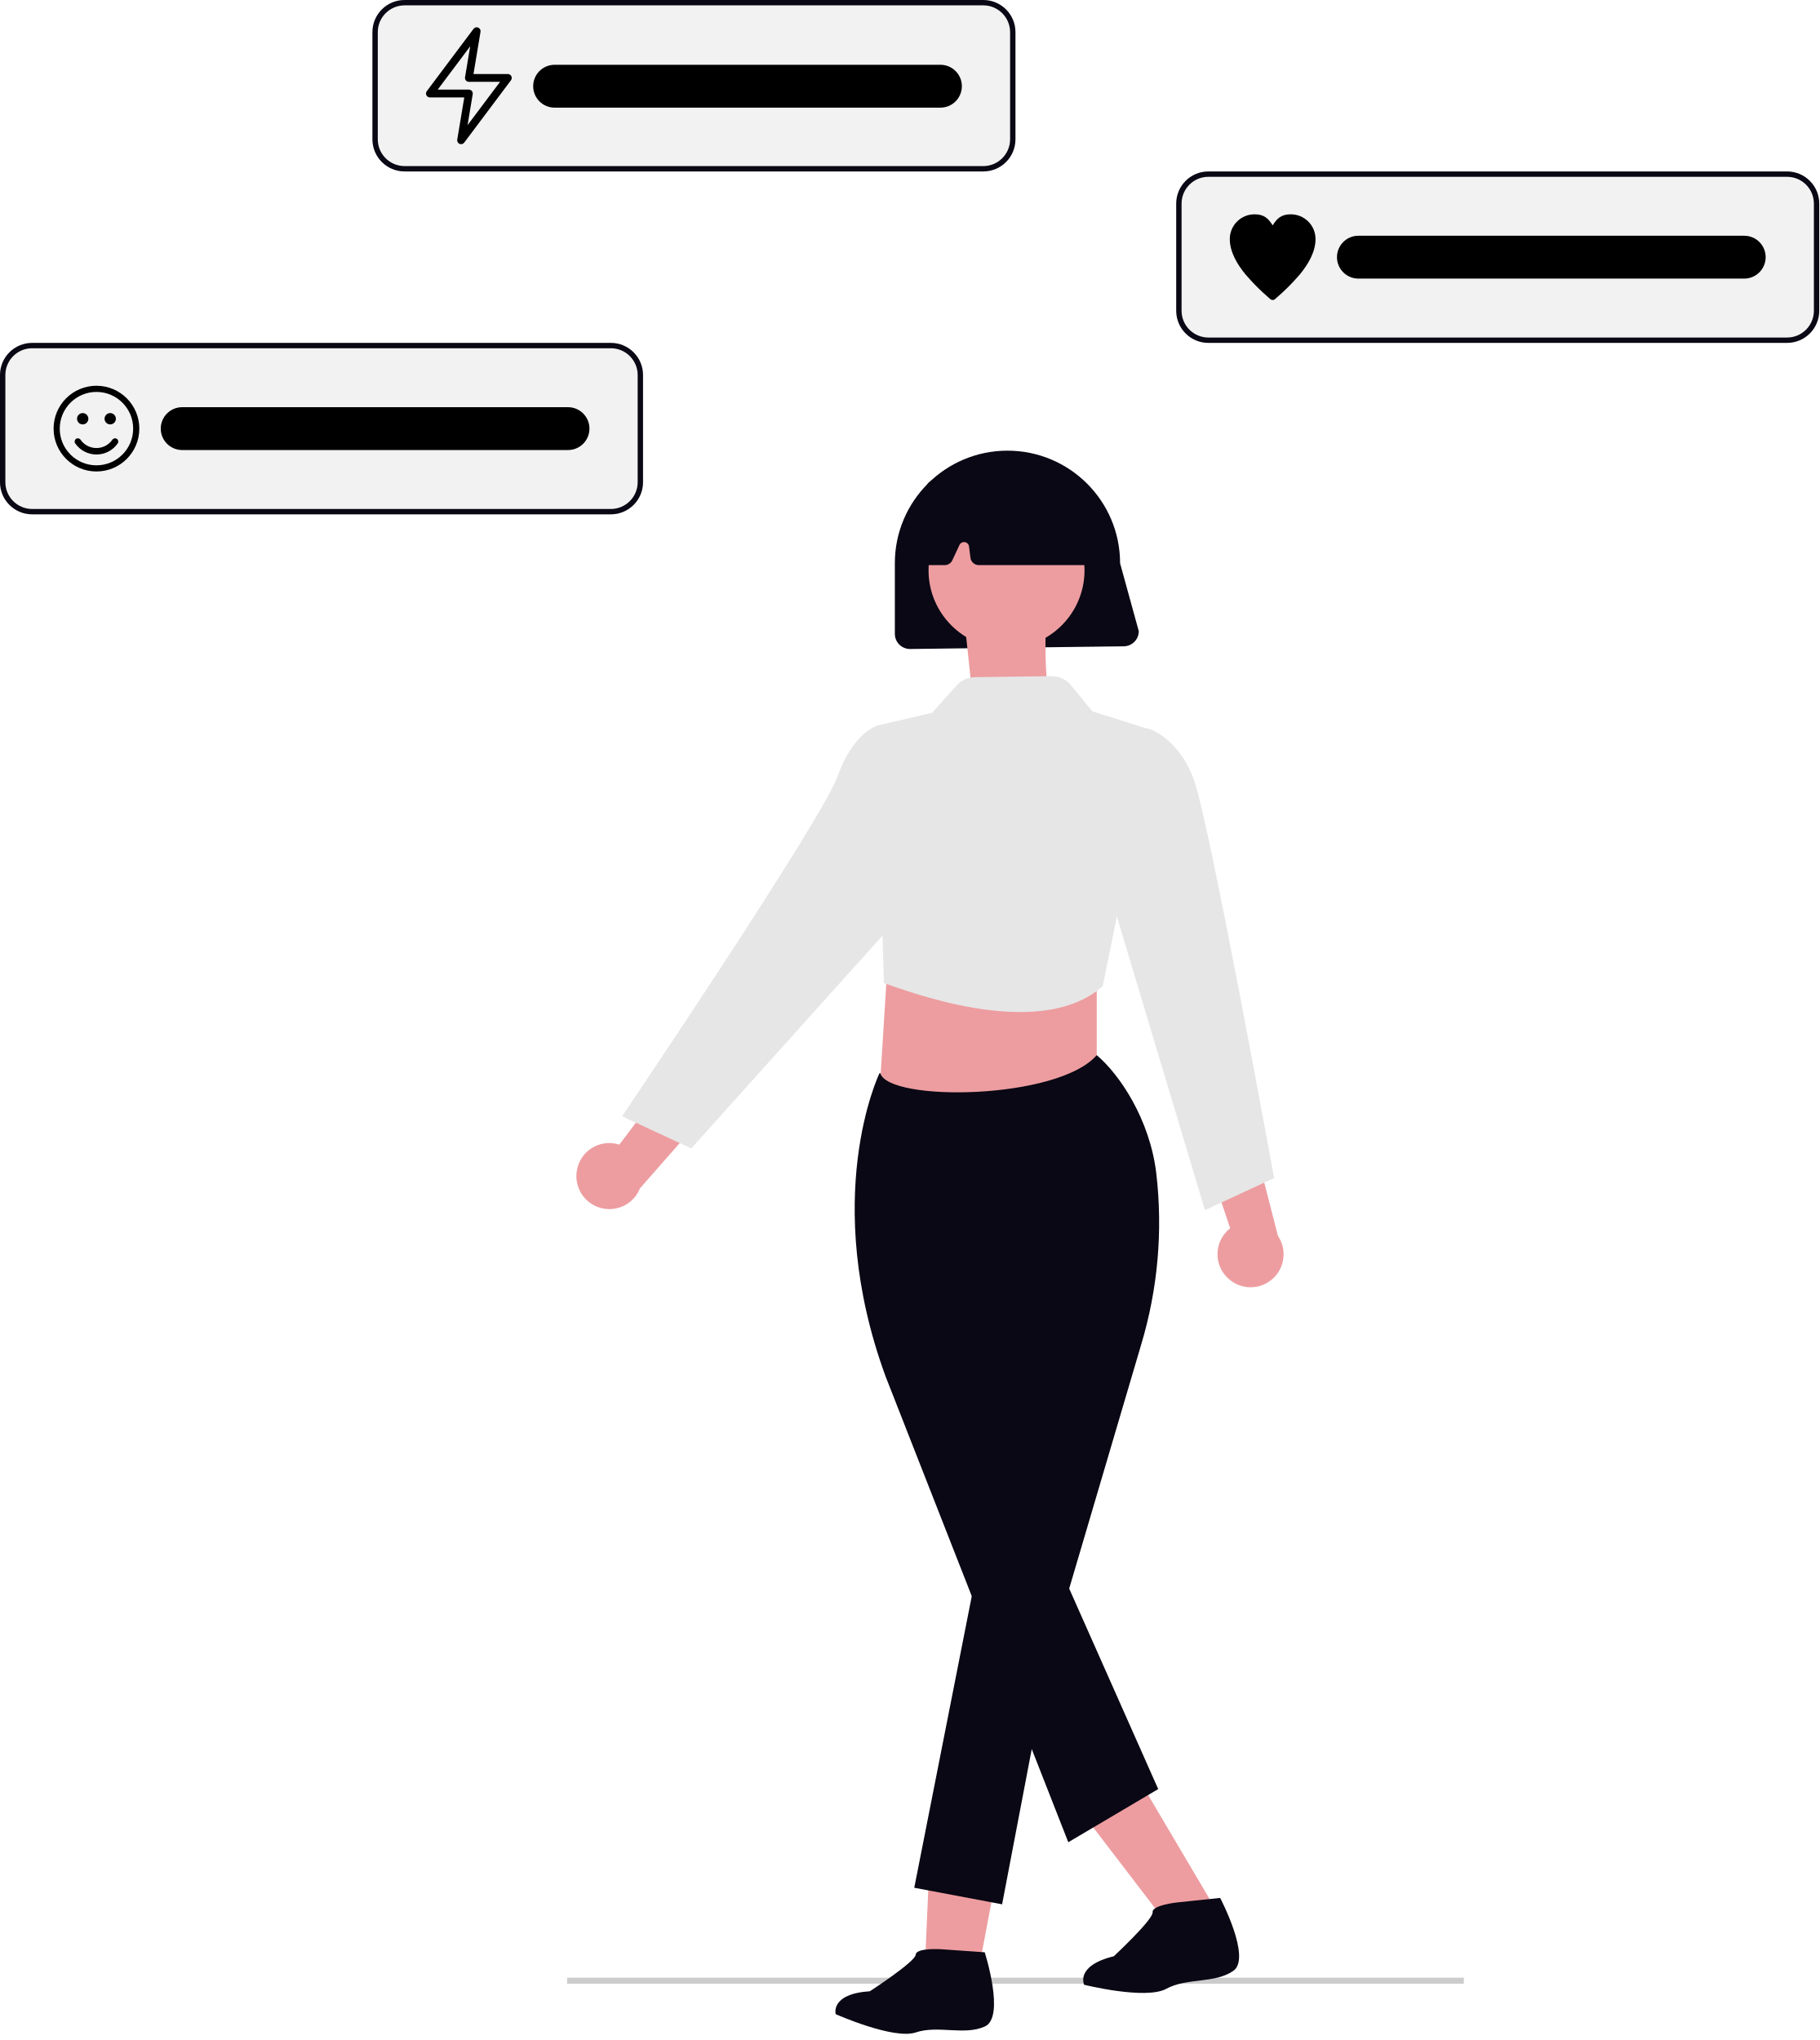
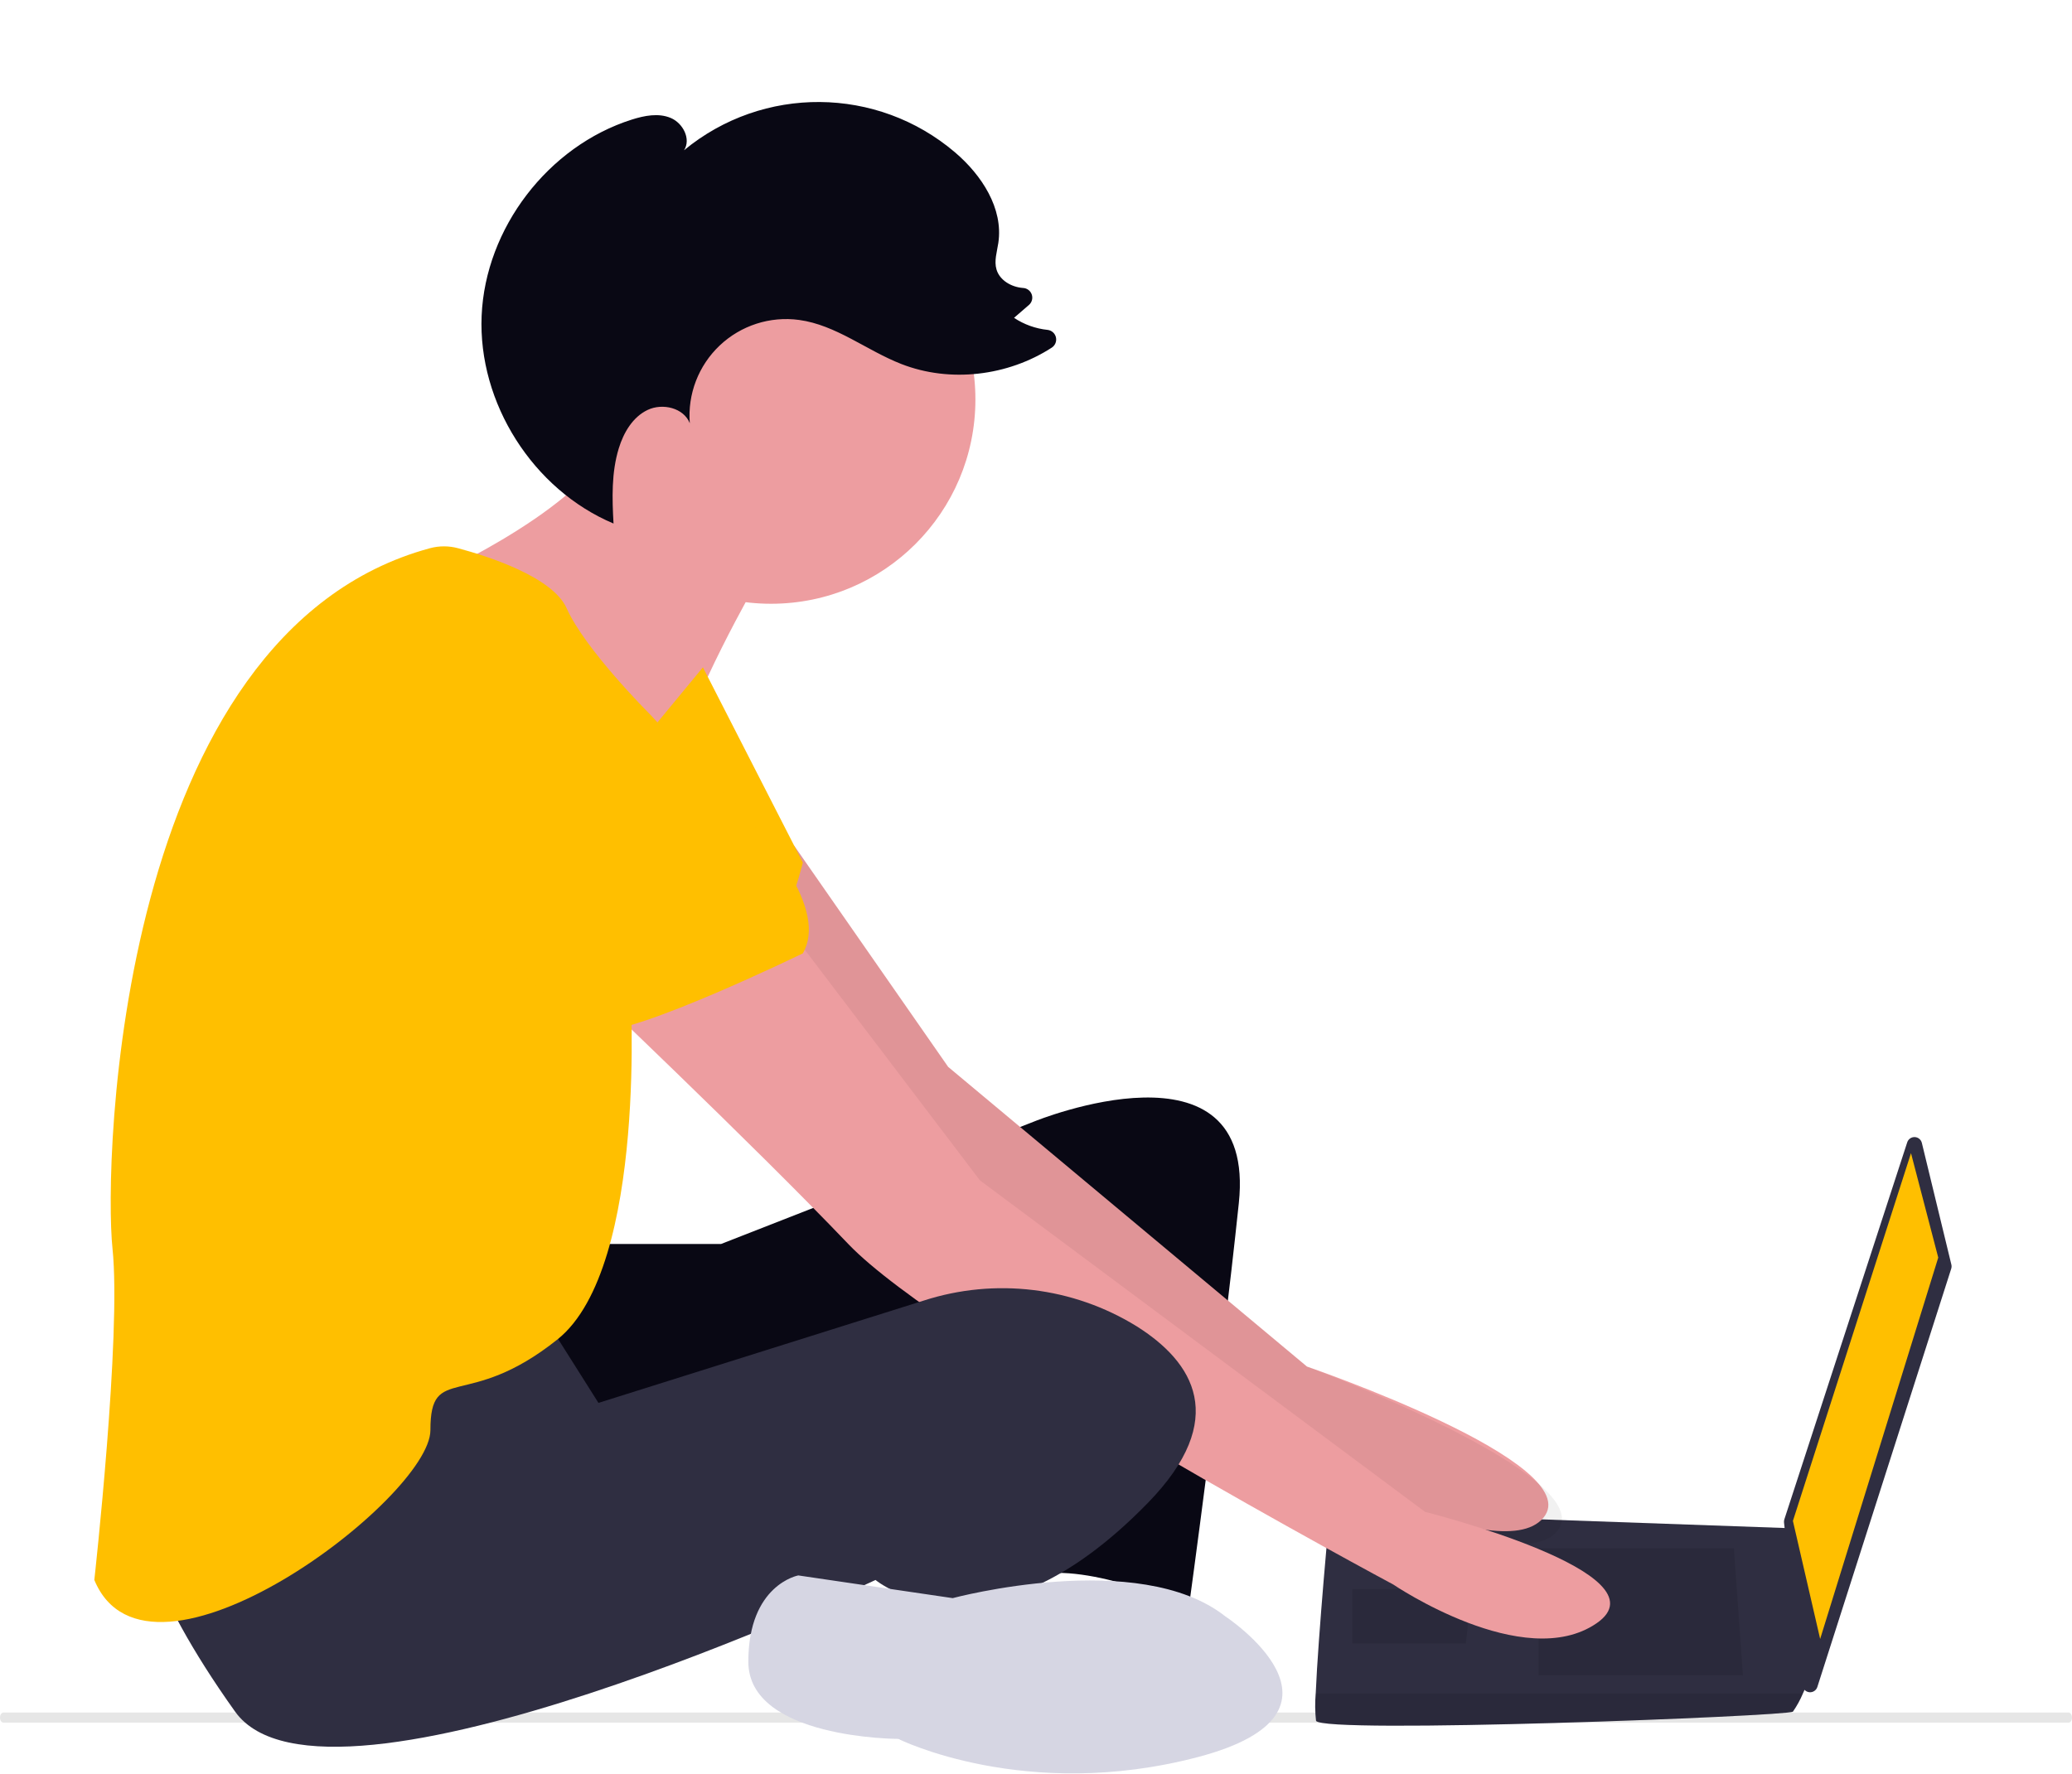
- <svg xmlns="http://www.w3.org/2000/svg" width="679" height="761.526" viewBox="0 0 679 761.526" role="img" artist="Katerina Limpitsouni" source="https://undraw.co/">
-   <g transform="translate(-774 -104)">
-     <rect width="334.678" height="2.238" transform="translate(985.66 842.271)" fill="#ccc" />
-     <g transform="translate(-31.884)">
-       <path d="M637.2,252.815l-81.68-10.07L560,171.135h77.2Z" transform="translate(578.022 278.637)" fill="#ed9da0" />
-       <path d="M874.518,267l-79.75,1a5.653,5.653,0,0,1-5.646-5.646V236a42.034,42.034,0,0,1,84.068,0l6.975,25.353A5.652,5.652,0,0,1,874.519,267Z" transform="translate(350.747 78.266)" fill="#090814" />
-       <path d="M901.735,475a12.244,12.244,0,0,1,.723-18.761L888.583,415l21.86,5.777,9.827,38.275A12.308,12.308,0,0,1,901.735,475Z" transform="translate(362.574 106.27)" fill="#ed9da0" />
-       <path d="M820.185,712.826,801.2,710.171l2.848-64.4,28.025,3.916Z" transform="translate(349.627 133.658)" fill="#ed9da0" />
-       <path d="M902.711,683.886l-17.061,7.751-45.19-59.049,25.18-11.44Z" transform="translate(354.613 128.969)" fill="#ed9da0" />
-       <circle cx="29.11" cy="29.11" r="29.11" transform="translate(1152.444 287.768)" fill="#ed9da0" />
-       <path d="M855.449,687.916,787.275,514.078c-24.4-66.648-2.6-112.582-2.375-113.038l.112-.224.233-.085c2.8,10.9,66.275,10.154,80.821-6.629,8.49,7.132,19.79,23.924,22.211,43.991a158.3,158.3,0,0,1-5.637,64.1l-26.854,91.035,33.224,74.845Z" transform="translate(349.154 103.783)" fill="#090814" />
-       <path d="M820.211,560.322,795.6,685.143l32.784,6.182,20.627-108.044Z" transform="translate(351.517 123.549)" fill="#090814" />
-       <path d="M879.433,399.7s-.513,21.031,1.539,21.543-28.212,8.72-28.212,8.72l-3.078-28.725Z" transform="translate(316.715 -60.33)" fill="#ed9da0" />
-       <path d="M785.758,382.284c5.244,1.4,57.086,22.763,81.68,1.119l19.3-95.291-23.123-7.293-8.069-9.812a9.164,9.164,0,0,0-7.214-3.348l-28.685.384a9.208,9.208,0,0,0-6.714,3.051l-9.188,10.247-20.754,4.83Z" transform="translate(350.019 88.748)" fill="#e6e6e6" />
-       <path d="M868.624,293.47l6.284-8.368s11.513,3.025,17.363,19.524S922.088,452.94,922.088,452.94l-25.81,11.983-34.951-116.5Z" transform="translate(359.333 90.822)" fill="#e6e6e6" />
-       <path d="M683.019,437.626a12.244,12.244,0,0,1,15.9-9.981l26.233-34.713,7.555,21.311-26.071,29.7a12.308,12.308,0,0,1-23.62-6.314Z" transform="translate(338.114 103.645)" fill="#ed9da0" />
-       <path d="M802.3,291.742l-8.692-7.64s-9.1,2.3-14.955,18.8S698.139,430.01,698.139,430.01l25.81,11.983,85.65-95.3Z" transform="translate(339.929 90.703)" fill="#e6e6e6" />
-       <path d="M860.154,236.185H819.467a3.141,3.141,0,0,1-3.113-2.748l-.527-4.214a1.882,1.882,0,0,0-3.573-.559l-2.669,5.711a3.149,3.149,0,0,1-2.842,1.809h-6.18a3.133,3.133,0,0,1-3.138-3.128q0-.154.015-.308l2.437-25.454a3.161,3.161,0,0,1,1.79-2.554c18.633-8.7,37.529-8.687,56.163.034a3.142,3.142,0,0,1,1.775,2.408l3.651,25.42a3.133,3.133,0,0,1-3.1,3.581Z" transform="translate(351.734 78.773)" fill="#090814" />
-       <path d="M54.056,0s9.425,23.568,2.019,27.607-17.511.67-25.587,4.038S.192,26.936.192,26.936s-2.7-7.406,12.115-9.426c0,0,16.119-12.124,16.119-14.813S37.852,0,37.852,0Z" transform="translate(1119.488 829) rotate(4.012)" fill="#090814" />
-       <path d="M54.056,0s9.425,23.568,2.019,27.607-17.511.67-25.587,4.038S.192,26.936.192,26.936s-2.7-7.406,12.115-9.426c0,0,16.119-12.124,16.119-14.813S37.852,0,37.852,0Z" transform="translate(1207.52 818.139) rotate(-6)" fill="#090814" />
-     </g>
-     <g transform="translate(343 -18)">
-       <rect width="240" height="64" rx="12" transform="translate(870 186)" fill="#f2f2f2" />
-       <path d="M12,2A10.011,10.011,0,0,0,2,12V52A10.011,10.011,0,0,0,12,62H228a10.011,10.011,0,0,0,10-10V12A10.011,10.011,0,0,0,228,2H12m0-2H228a12,12,0,0,1,12,12V52a12,12,0,0,1-12,12H12A12,12,0,0,1,0,52V12A12,12,0,0,1,12,0Z" transform="translate(870 186)" fill="#090814" />
-       <path d="M1.352,10.6a9.231,9.231,0,0,1,9.216-9.247c3.551,0,5.12,1.486,6.784,4.12,1.664-2.634,3.233-4.12,6.784-4.12A9.232,9.232,0,0,1,33.352,10.6c0,4.776-2.723,9.369-5.848,13.18a80.405,80.405,0,0,1-8.835,8.842l-.451.4a1.3,1.3,0,0,1-1.733,0l-.451-.4A80.394,80.394,0,0,1,7.2,23.779C4.075,19.968,1.352,15.375,1.352,10.6Z" transform="translate(888.647 200.648)" fill="#000000" fill-rule="evenodd" />
-       <rect width="160" height="16" rx="8" transform="translate(930 210)" fill="#000000" />
-     </g>
-     <g transform="translate(-391 94)">
-       <rect width="240" height="64" rx="12" transform="translate(1165 138)" fill="#f2f2f2" />
-       <path d="M12,2A10.011,10.011,0,0,0,2,12V52A10.011,10.011,0,0,0,12,62H228a10.011,10.011,0,0,0,10-10V12A10.011,10.011,0,0,0,228,2H12m0-2H228a12,12,0,0,1,12,12V52a12,12,0,0,1-12,12H12A12,12,0,0,1,0,52V12A12,12,0,0,1,12,0Z" transform="translate(1165 138)" fill="#090814" />
-       <g transform="translate(295 8)">
-         <path d="M16.877.877a16,16,0,1,0,16,16A16,16,0,0,0,16.877.877Zm-13.7,16a13.7,13.7,0,1,1,13.7,13.705A13.7,13.7,0,0,1,3.172,16.877Zm7.756,4.141A1.208,1.208,0,1,0,8.947,22.4a9.665,9.665,0,0,0,15.862,0,1.208,1.208,0,0,0-1.982-1.382,7.249,7.249,0,0,1-11.9,0Zm.816-5.711A2.114,2.114,0,1,0,9.63,13.193,2.114,2.114,0,0,0,11.744,15.307Zm12.381-2.114a2.114,2.114,0,1,1-2.114-2.114A2.114,2.114,0,0,1,24.125,13.193Z" transform="translate(889.123 145.123)" fill="#000000" fill-rule="evenodd" />
-         <rect width="160" height="16" rx="8" transform="translate(930 154)" fill="#000000" />
+ <svg xmlns="http://www.w3.org/2000/svg" width="800.932" height="685.684" viewBox="0 0 800.932 685.684" role="img" artist="Katerina Limpitsouni" source="https://undraw.co/">
+   <g transform="translate(-673.43 -291.537)">
+     <path d="M255.615,690.678c0,1.077.589,1.953,1.32,1.956h798.284c.733,0,1.328-.876,1.328-1.956s-.595-1.956-1.328-1.956H256.943c-.731,0-1.326.867-1.328,1.945Z" transform="translate(417.815 264.968)" fill="#e6e6e6" />
+     <g transform="translate(709.893 291.537)">
+       <path d="M862.8,562.914l11.409,47.062a2.942,2.942,0,0,1-.057,1.588L822.4,773.293a2.94,2.94,0,0,1-5.72-.564l-7.159-63a2.943,2.943,0,0,1,.126-1.243l47.5-145.787a2.94,2.94,0,0,1,5.652.219Z" transform="translate(-156.371 -121.02)" fill="#2f2e41" />
+       <path d="M770.185,412.038l10.536,40.378L735.074,599.885l-10.533-45.644Z" transform="translate(-67.954 33.826)" fill="#FFBF00" />
+       <path d="M755.294,685.036c1.756,5.267,182.581-1.755,184.336-3.511a38.1,38.1,0,0,0,3.862-7.022c1.65-3.511,3.16-7.022,3.16-7.022l-7.022-56.846L760.561,604.28s-4.477,48.173-5.39,70.223a52.674,52.674,0,0,0,.123,10.534Z" transform="translate(-283.042 -19.719)" fill="#2f2e41" />
+       <path d="M770.445,458.005l3.509,49.156h-79V458.005Z" transform="translate(-136.679 140.595)" opacity="0.1" />
+       <path d="M718.935,462.825l.472-.093-2.226,21.159h-43.89V462.825Z" transform="translate(-186.994 151.575)" opacity="0.1" />
+       <path d="M755.294,635.947c1.756,5.267,182.581-1.755,184.336-3.511a38.1,38.1,0,0,0,3.862-7.022H755.171a52.674,52.674,0,0,0,.123,10.534Z" transform="translate(-283.042 29.37)" opacity="0.1" />
+       <path d="M701.736,612.7h49.156l121.135-47.4s86.024-35.112,79,31.6-19.311,156.247-19.311,156.247-38.623-17.556-59.69-12.289S865,633.763,865,633.763s-172.047,82.512-187.847,71.979-19.311-84.268-19.311-84.268Z" transform="translate(-508.622 -131.716)" fill="#090814" />
+       <path d="M725.184,526.777l59.489,85.472L923.364,728.117s108.959,37.389,91.4,58.456-105.448-28.611-105.448-28.611S749.562,642.094,744.3,633.316s-63.2-91.29-63.2-91.29Z" transform="translate(-454.624 -199.736)" fill="#ed9da0" />
+       <path d="M725.184,526.777l59.489,85.472L923.364,728.117s114.293,42.639,96.738,63.706-110.782-33.861-110.782-33.861S749.562,642.094,744.3,633.316s-63.2-91.29-63.2-91.29Z" transform="translate(-454.624 -199.736)" opacity="0.058" />
+       <path d="M774.141,543.536s-26.334,45.645-31.6,70.223-79-49.156-79-49.156l-9.656-25.456s69.345-32.478,64.079-58.812S774.141,543.536,774.141,543.536Z" transform="translate(-517.826 -318.87)" fill="#ed9da0" />
+       <circle cx="79.001" cy="79.001" r="79.001" transform="translate(182.579 75.442)" fill="#ed9da0" />
+       <path d="M753.21,537.178l71.979,94.8L997.235,760.137s94.4,23.767,66.311,43.078-78.6-14.989-78.6-14.989-173.8-93.046-210.67-131.669S668.942,552.979,668.942,552.979Z" transform="translate(-482.85 -175.577)" fill="#ed9da0" />
+       <path d="M774.467,589.243,795.534,622.6l125.73-39.555a98.857,98.857,0,0,1,82.307,9.93c21.945,13.825,35.99,35.77,4.389,68.248-63.2,64.956-105.335,29.845-105.335,29.845S690.2,791.135,655.087,741.979s-36.867-73.734-36.867-73.734S753.4,583.977,774.467,589.243Z" transform="translate(-600.664 -80.173)" fill="#2f2e41" />
+       <path d="M873.356,627.477s56.178,36.867-10.534,54.423-115.868-7.022-115.868-7.022-57.934,0-57.934-29.845,19.311-33.356,19.311-33.356l59.69,8.778S840,601.143,873.356,627.477Z" transform="translate(-436.215 -2.538)" fill="#d6d6e3" />
+       <g transform="translate(0 211.245)">
+         <path d="M724.234,506.005l38.623,75.49s-8.778,36.867-22.822,40.378S666.3,576.229,666.3,576.229Z" transform="translate(-488.986 -459.229)" fill="#FFBF00" />
+         <path d="M742.722,492.632a20.836,20.836,0,0,1,10.845.028c11.269,3.025,36.533,11.034,41.949,23.222,7.022,15.8,31.6,40.378,31.6,40.378s33.356,33.356,26.334,56.179S820.095,661.6,820.095,661.6s7.022,108.846-28.089,136.935-49.157,8.778-49.157,35.112S634,942.488,612.936,891.576c0,0,10.534-94.8,7.022-128.157C616.5,730.544,621.564,525.432,742.722,492.632Z" transform="translate(-612.936 -491.927)" fill="#FFBF00" />
+         <path d="M726.231,508.7s107.091,79,87.779,112.357c0,0-64.956,31.6-79,29.845s-68.468-63.2-82.512-68.468S631.43,482.367,726.231,508.7Z" transform="translate(-540.14 -463.68)" fill="#FFBF00" />
      </g>
-     </g>
-     <g transform="translate(86 -41)">
-       <rect width="240" height="64" rx="12" transform="translate(827 145)" fill="#f2f2f2" />
-       <path d="M12,2A10.011,10.011,0,0,0,2,12V52A10.011,10.011,0,0,0,12,62H228a10.011,10.011,0,0,0,10-10V12A10.011,10.011,0,0,0,228,2H12m0-2H228a12,12,0,0,1,12,12V52a12,12,0,0,1-12,12H12A12,12,0,0,1,0,52V12A12,12,0,0,1,12,0Z" transform="translate(827 145)" fill="#090814" />
-       <g transform="translate(-43 77.182)">
-         <path d="M21.481.117a1.455,1.455,0,0,1,.863,1.576L19.717,17.455H32.546a1.454,1.454,0,0,1,1.163,2.327L16.254,43.055a1.455,1.455,0,0,1-2.6-1.112l2.627-15.761H3.455a1.455,1.455,0,0,1-1.164-2.327L19.745.582A1.455,1.455,0,0,1,21.481.117ZM6.364,23.273H18a1.455,1.455,0,0,1,1.435,1.694L17.506,36.537l12.13-16.173H18a1.455,1.455,0,0,1-1.435-1.694L18.494,7.1Z" transform="translate(888 78)" fill="#000000" fill-rule="evenodd" />
-         <rect width="160" height="16" rx="8" transform="translate(930 92)" fill="#000000" />
-       </g>
+       <path d="M31.08,37.594c4.012-3.2,8.7-6.144,13.829-5.979s10.329,4.8,9.267,9.817A81.5,81.5,0,0,1,152.26,4.654c12.747,4.5,25.247,13.494,28.175,26.69.752,3.387.913,7.1,3.028,9.852,2.667,3.468,7.769,4.253,11.97,3.033l.126-.037a3.747,3.747,0,0,1,4.528,5.29l-3.607,6.727a28.9,28.9,0,0,0,13.77-.293,3.744,3.744,0,0,1,3.976,5.827C202.334,78.07,182.465,88.614,162.189,88.49c-14.411-.088-28.97-5.055-42.994-1.741a37.346,37.346,0,0,0-25.119,52.427c-4.309-4.713-12.637-3.6-17.045,1.023s-5.548,11.517-5.1,17.887c.679,9.743,4.5,18.923,8.52,27.858-33.738-1.062-65.65-24.729-76.391-56.74C-6.73,97.061,4.574,58.738,31.08,37.594Z" transform="translate(192.224 0) rotate(21)" fill="#090814" />
    </g>
  </g>
</svg>
